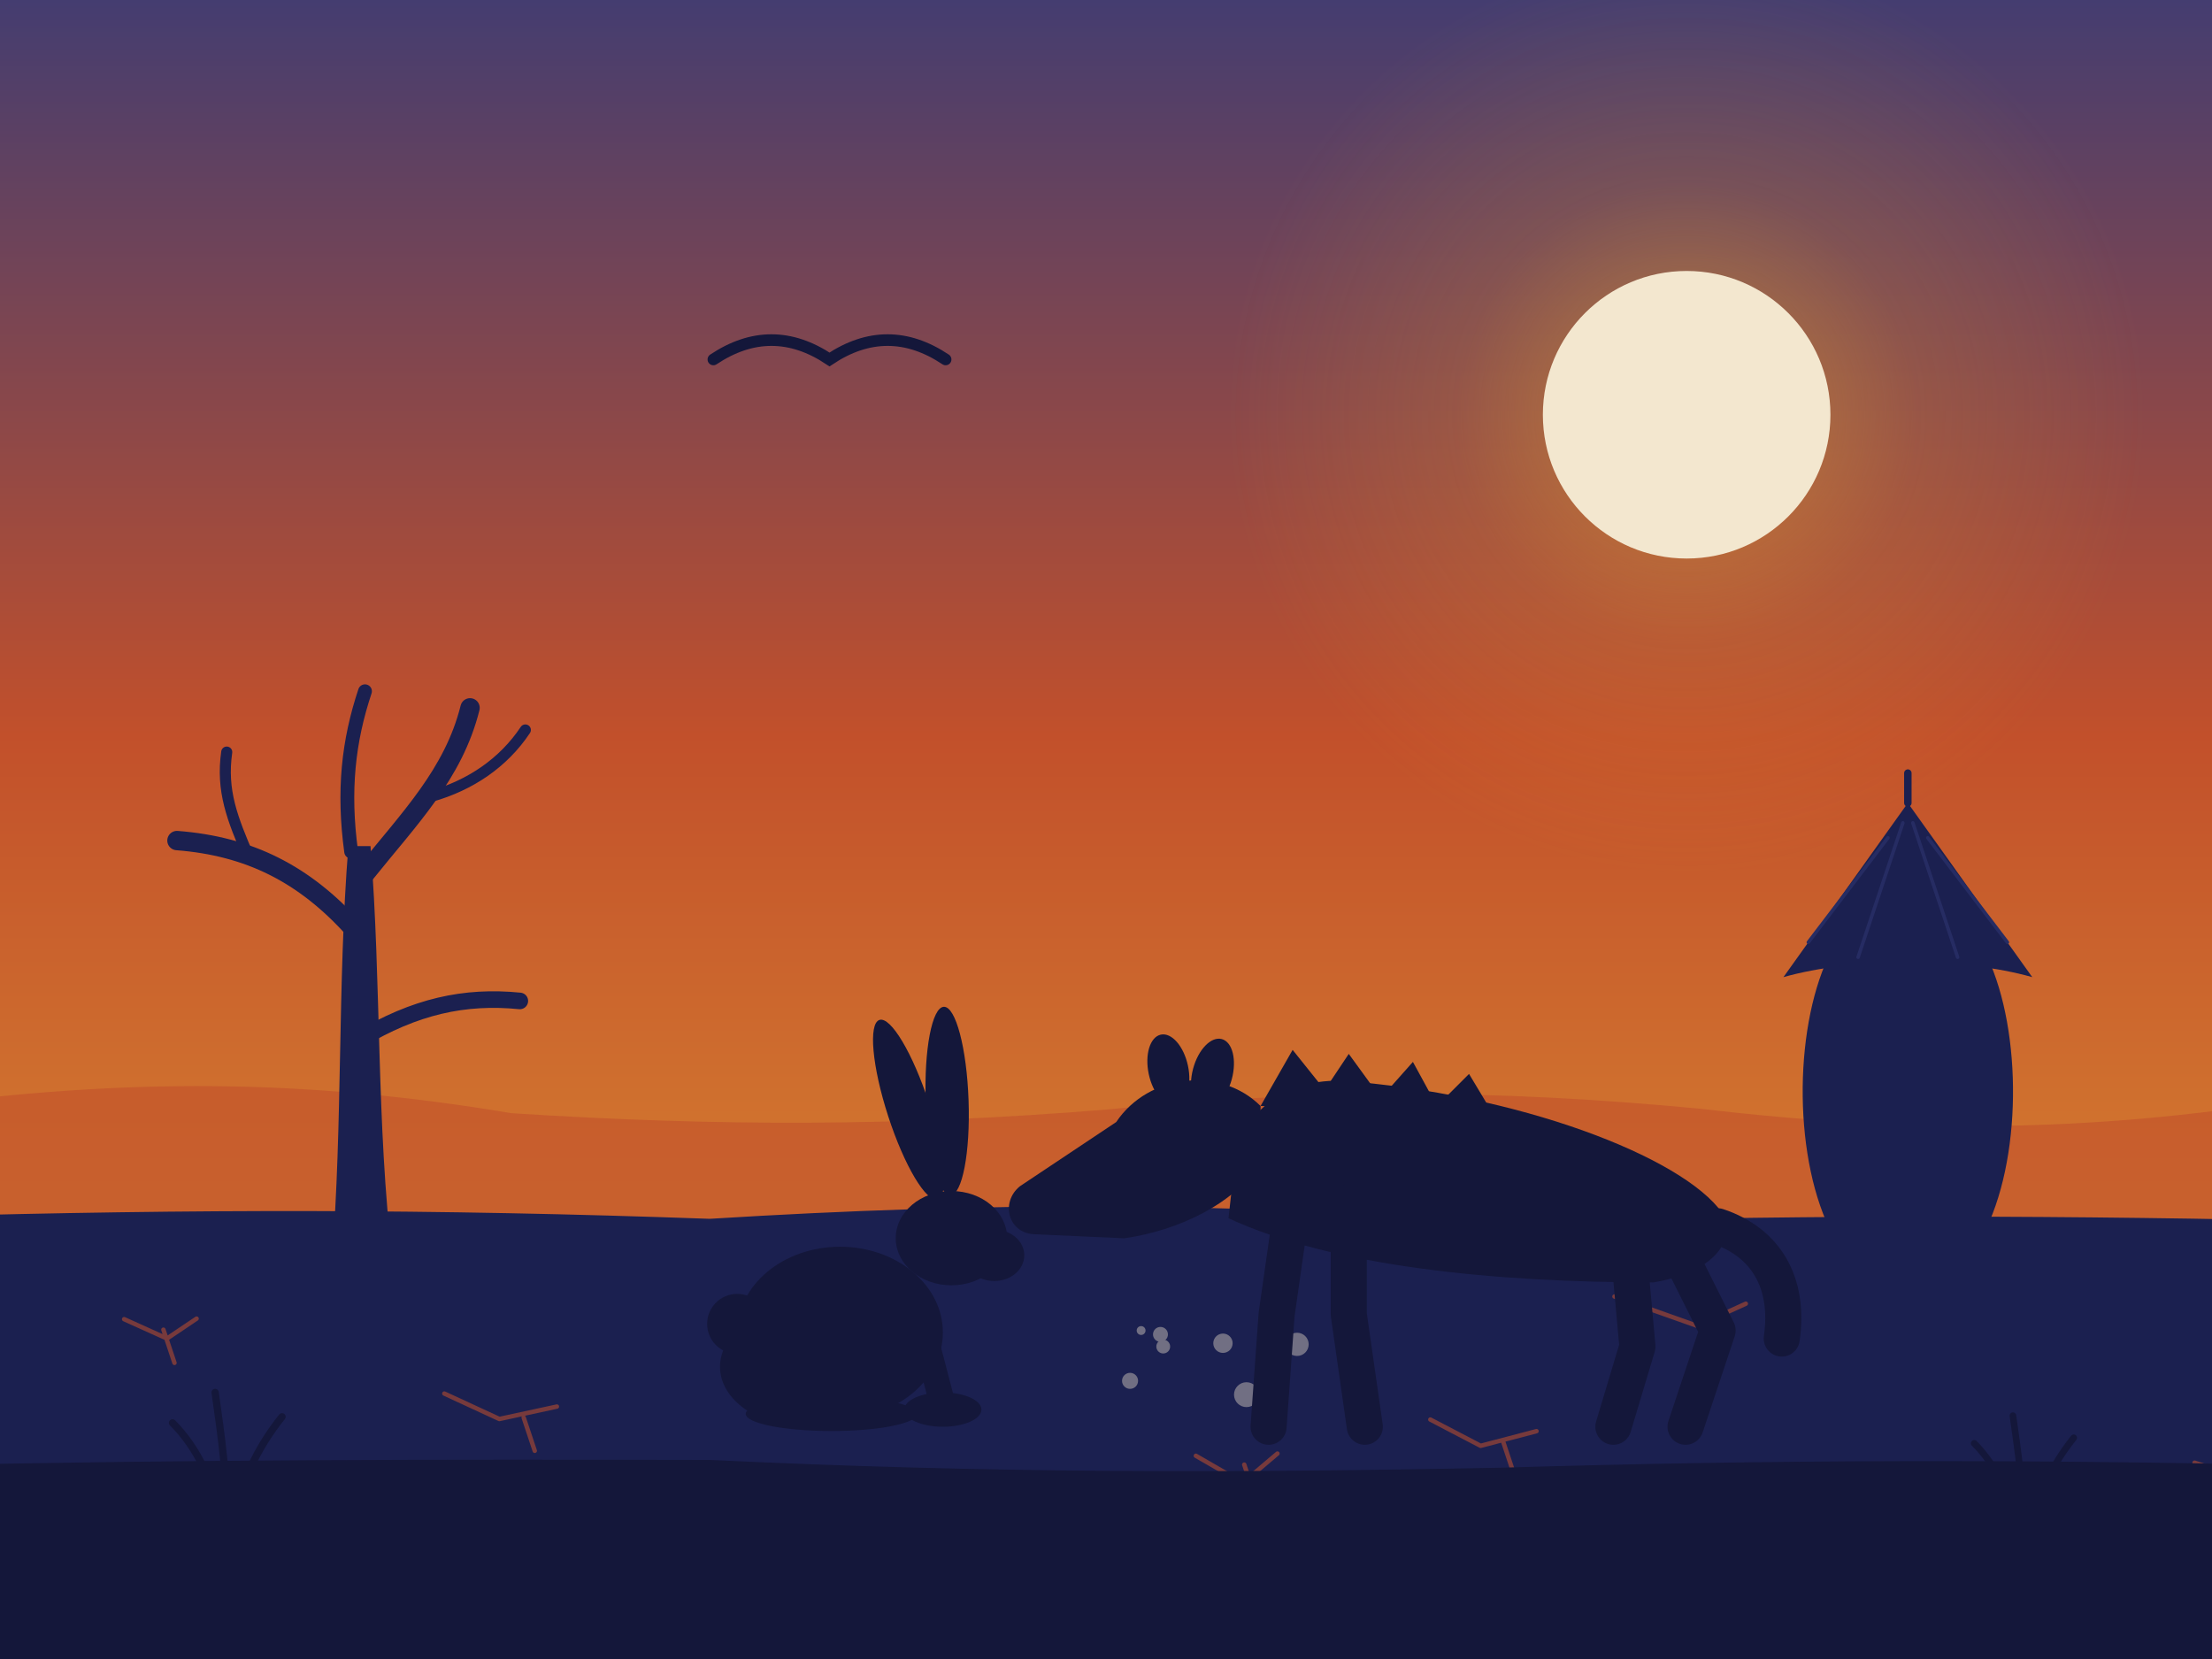
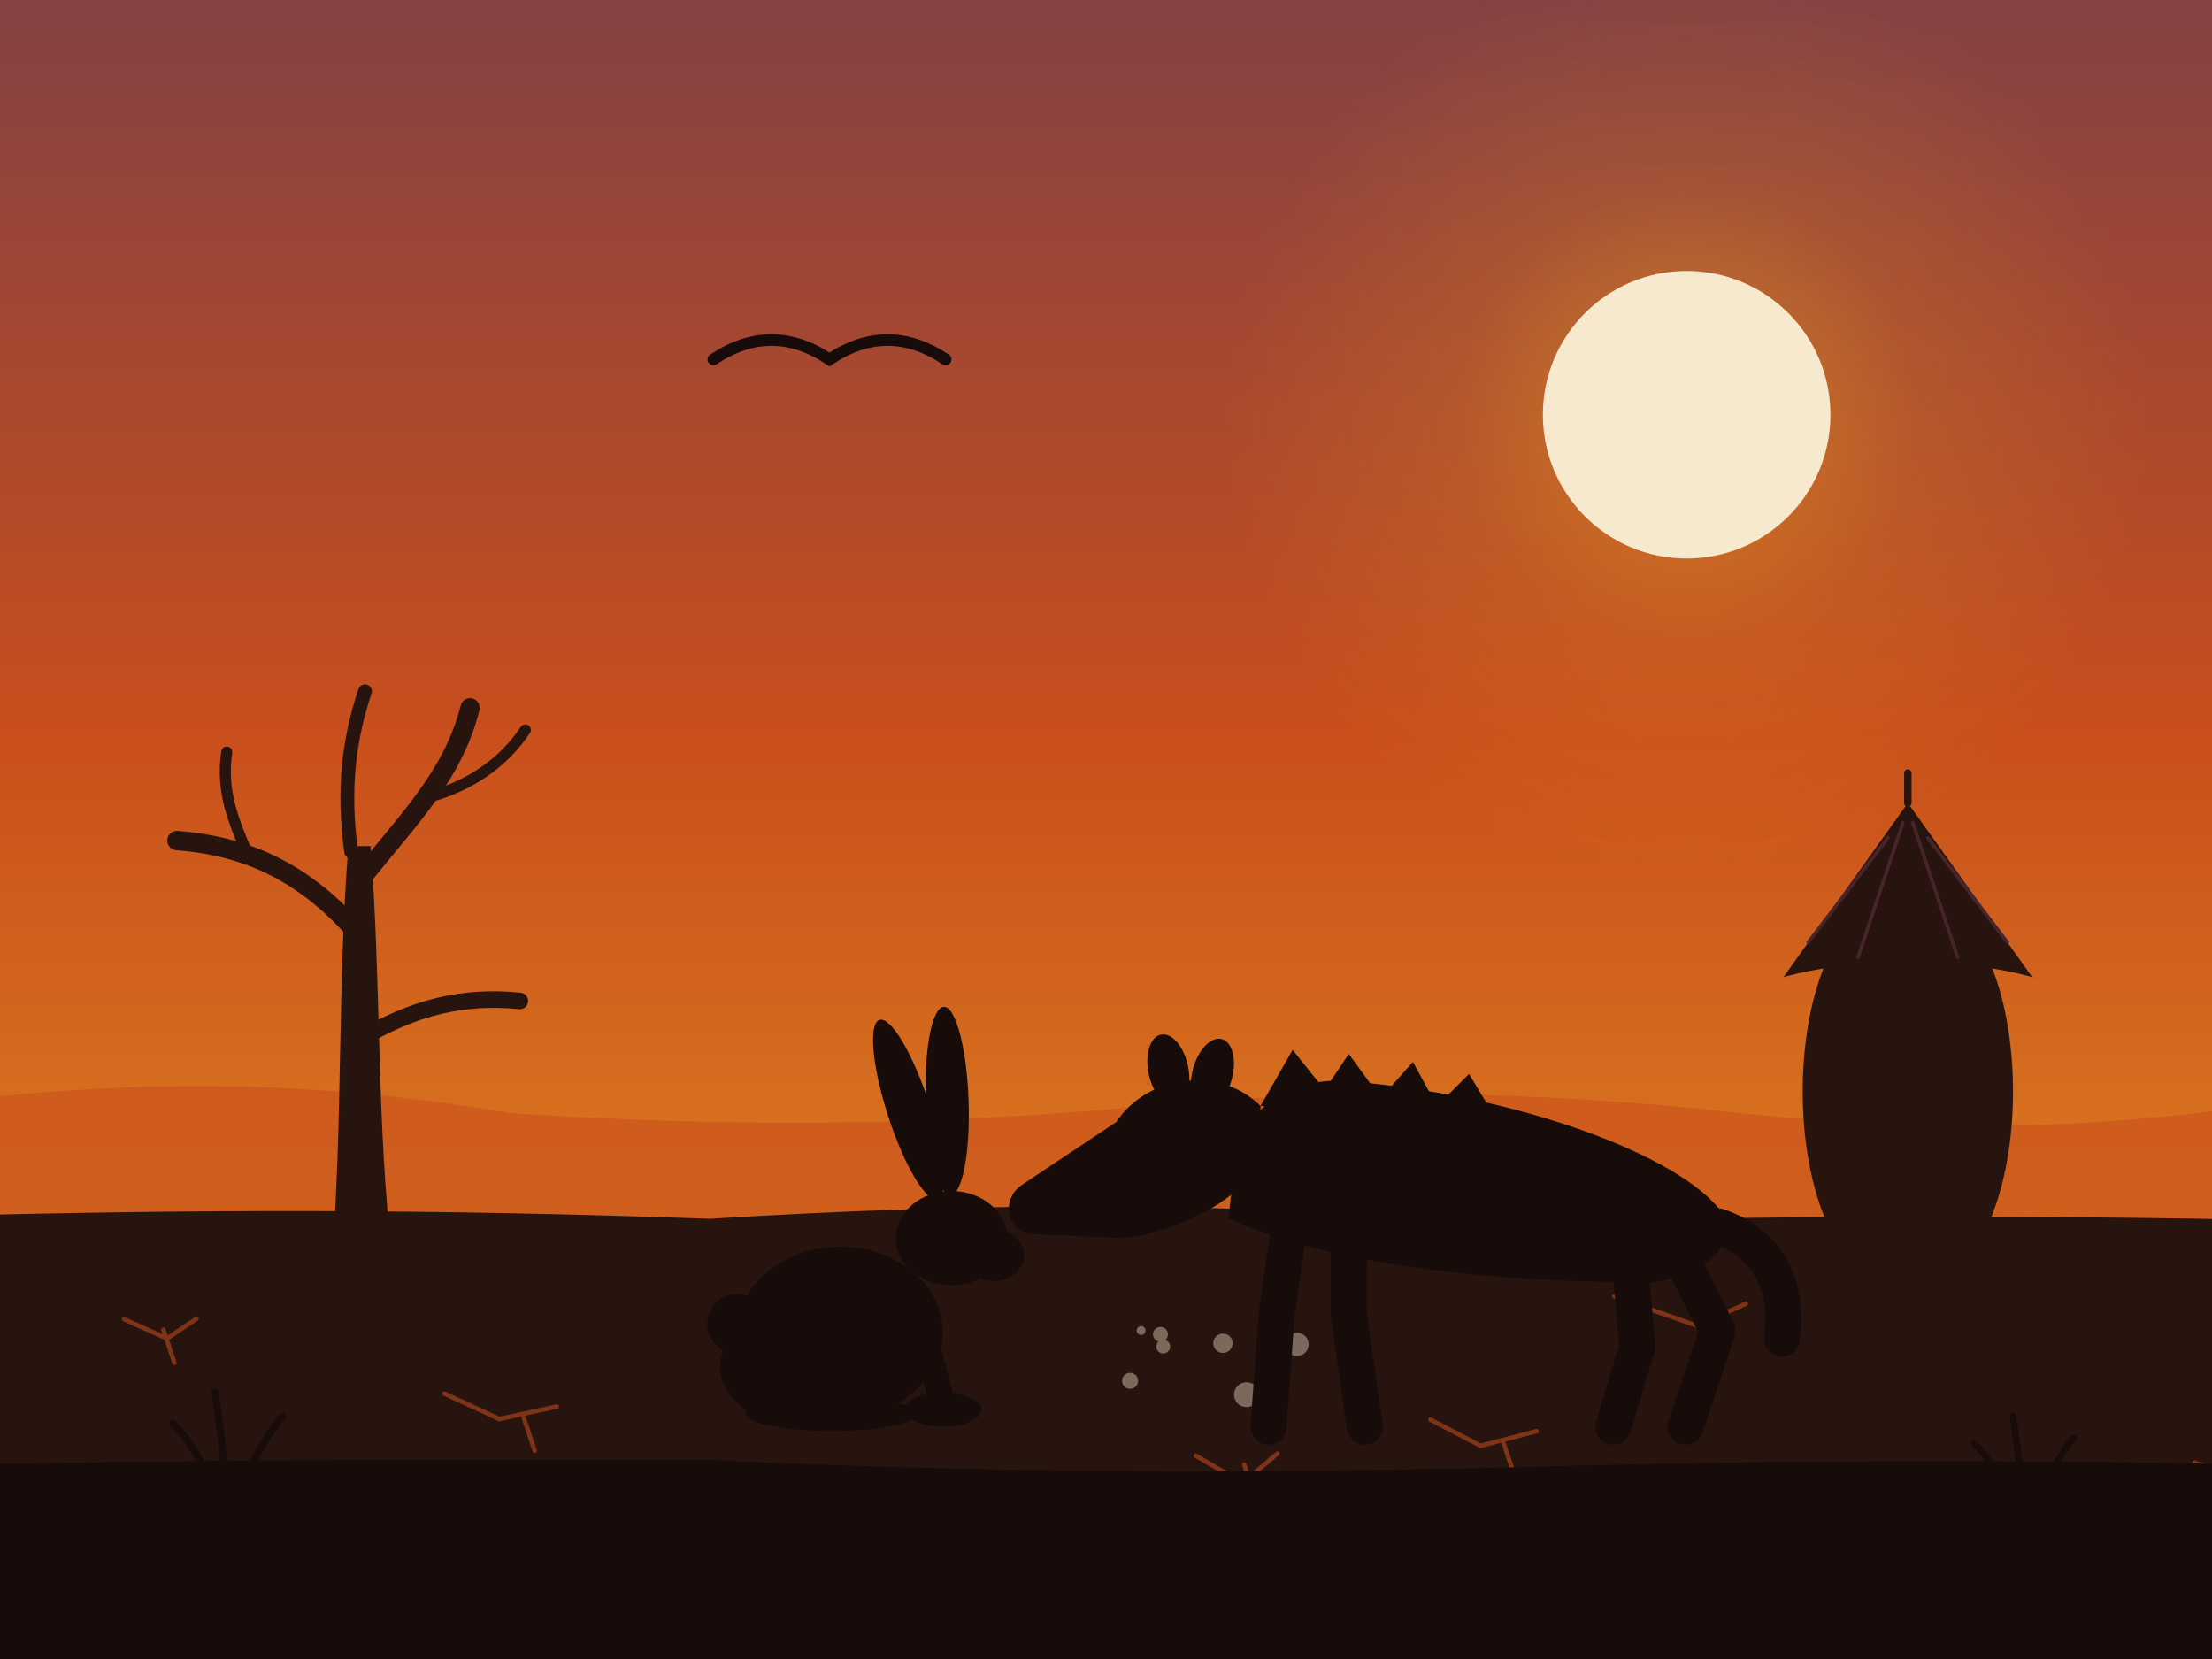
<svg xmlns="http://www.w3.org/2000/svg" viewBox="0 0 800 600" preserveAspectRatio="xMidYMid slice">
  <defs>
    <linearGradient id="lievre-hyene-1-ciel" x1="0" y1="0" x2="0" y2="1">
-       <stop offset="0" stop-color="#323a7a" />
-       <stop offset="0.45" stop-color="#c2502b" />
-       <stop offset="1" stop-color="#e8a934" />
+       <stop offset="0" stop-color="#7a3f4a" />
+       <stop offset="0.45" stop-color="#c94f1c" />
+       <stop offset="1" stop-color="#eda521" />
    </linearGradient>
    <radialGradient id="lievre-hyene-1-halo">
-       <stop offset="0" stop-color="#e8a934" stop-opacity="0.55" />
-       <stop offset="0.5" stop-color="#e8a934" stop-opacity="0.15" />
-       <stop offset="1" stop-color="#e8a934" stop-opacity="0" />
+       <stop offset="0" stop-color="#eda521" stop-opacity="0.55" />
+       <stop offset="0.5" stop-color="#eda521" stop-opacity="0.15" />
+       <stop offset="1" stop-color="#eda521" stop-opacity="0" />
    </radialGradient>
  </defs>
  <g class="calque-fond">
    <rect x="-40" y="-40" width="880" height="680" fill="url(#lievre-hyene-1-ciel)" />
    <circle cx="610" cy="150" r="166.4" fill="url(#lievre-hyene-1-halo)" class="anime-lueur" />
-     <circle cx="610" cy="150" r="52" fill="#f3e7cf" />
+     <circle cx="610" cy="150" r="52" fill="#f7e9cd" />
    <g class="anime-plane">
      <g transform="translate(300 130) scale(1.4 1.4)">
-         <path d="M-30 0 Q-15 -10 0 0 Q15 -10 30 0" fill="none" stroke="#14173a" stroke-width="3" stroke-linecap="round" />
+         <path d="M-30 0 Q-15 -10 0 0 Q15 -10 30 0" fill="none" stroke="#170c0a" stroke-width="3" stroke-linecap="round" />
      </g>
    </g>
-     <path fill="#c2502b" opacity="0.6" d="M-30 400 C45.3 390 109.8 390 185 402.6 C260.3 407.4 324.8 407.4 400 401.3 C475.3 393.8 539.8 393.8 615 401 C690.3 409.8 754.8 409.8 830 397.6 V630 H-30Z" />
+     <path fill="#c94f1c" opacity="0.6" d="M-30 400 C45.3 390 109.8 390 185 402.6 C260.3 407.4 324.8 407.4 400 401.3 C475.3 393.8 539.8 393.8 615 401 C690.3 409.8 754.8 409.8 830 397.6 V630 H-30Z" />
  </g>
  <g class="calque-decor">
-     <path fill="#1b2050" d="M-30 440 C70.3 437.2 156.3 437.2 256.7 440.8 C357 434.6 443 434.6 543.3 442.4 C643.7 439.4 729.7 439.4 830 441.4 V630 H-30Z" />
-     <path d="M44.9 477.1 l15.5 7 l10.7 -7.2 m-12 4 l4 12 M160.7 504 l19.9 9.2 l20.8 -4.5 m-12 4 l4 12 M257.3 531.9 l25.8 10.4 l11.6 -4 m-12 4 l4 12 M330.5 555.7 l21.3 11.4 l14 -11.1 m-12 4 l4 12 M432.5 526.5 l17 9.8 l12.5 -10.6 m-12 4 l4 12 M517.3 513.4 l18.2 9.5 l20.2 -5.3 m-12 4 l4 12 M583.9 468.9 l29.9 10.6 l17.6 -8 m-12 4 l4 12 M678.7 542.6 l15.5 7.6 l24 -8.8 m-12 4 l4 12 M793.7 529 l25.5 8.2 l18.2 -11.2 m-12 4 l4 12 " fill="none" stroke="#c2502b" stroke-width="1.6" stroke-linecap="round" stroke-linejoin="round" opacity="0.55" />
+     <path fill="#28140f" d="M-30 440 C70.3 437.2 156.3 437.2 256.7 440.8 C357 434.6 443 434.6 543.3 442.4 C643.7 439.4 729.7 439.4 830 441.4 V630 H-30Z" />
+     <path d="M44.9 477.1 l15.5 7 l10.7 -7.2 m-12 4 l4 12 M160.7 504 l19.9 9.2 l20.8 -4.5 m-12 4 l4 12 M257.3 531.9 l25.8 10.4 l11.6 -4 m-12 4 l4 12 M330.5 555.7 l21.3 11.4 l14 -11.1 m-12 4 l4 12 M432.5 526.5 l17 9.8 l12.5 -10.6 m-12 4 l4 12 M517.3 513.4 l18.2 9.5 l20.2 -5.3 m-12 4 l4 12 M583.9 468.9 l29.9 10.6 l17.6 -8 m-12 4 l4 12 M678.7 542.6 l15.5 7.6 l24 -8.8 m-12 4 l4 12 M793.7 529 l25.5 8.2 l18.2 -11.2 m-12 4 l4 12 " fill="none" stroke="#c94f1c" stroke-width="1.6" stroke-linecap="round" stroke-linejoin="round" opacity="0.55" />
    <g transform="translate(130 456) scale(1 1)">
-       <path fill="#1b2050" d="M-10 0 C-6 -50 -8 -100 -4 -150 L4 -150 C8 -100 6 -50 12 0Z" />
-       <path d="M-2 -120 C-20 -140 -40 -150 -66 -152" fill="none" stroke="#1b2050" stroke-width="7" stroke-linecap="round" stroke-linejoin="round" />
-       <path d="M-40 -146 C-46 -160 -50 -170 -48 -184" fill="none" stroke="#1b2050" stroke-width="4" stroke-linecap="round" stroke-linejoin="round" />
-       <path d="M2 -140 C18 -160 34 -176 40 -200" fill="none" stroke="#1b2050" stroke-width="7" stroke-linecap="round" stroke-linejoin="round" />
-       <path d="M26 -168 C40 -172 52 -180 60 -192" fill="none" stroke="#1b2050" stroke-width="4" stroke-linecap="round" stroke-linejoin="round" />
-       <path d="M0 -80 C20 -92 38 -96 58 -94" fill="none" stroke="#1b2050" stroke-width="6" stroke-linecap="round" stroke-linejoin="round" />
-       <path d="M-3 -148 C-6 -170 -4 -188 2 -206" fill="none" stroke="#1b2050" stroke-width="5" stroke-linecap="round" stroke-linejoin="round" />
+       <path fill="#28140f" d="M-10 0 C-6 -50 -8 -100 -4 -150 L4 -150 C8 -100 6 -50 12 0Z" />
+       <path d="M-2 -120 C-20 -140 -40 -150 -66 -152" fill="none" stroke="#28140f" stroke-width="7" stroke-linecap="round" stroke-linejoin="round" />
+       <path d="M-40 -146 C-46 -160 -50 -170 -48 -184" fill="none" stroke="#28140f" stroke-width="4" stroke-linecap="round" stroke-linejoin="round" />
+       <path d="M2 -140 C18 -160 34 -176 40 -200" fill="none" stroke="#28140f" stroke-width="7" stroke-linecap="round" stroke-linejoin="round" />
+       <path d="M26 -168 C40 -172 52 -180 60 -192" fill="none" stroke="#28140f" stroke-width="4" stroke-linecap="round" stroke-linejoin="round" />
+       <path d="M0 -80 C20 -92 38 -96 58 -94" fill="none" stroke="#28140f" stroke-width="6" stroke-linecap="round" stroke-linejoin="round" />
+       <path d="M-3 -148 C-6 -170 -4 -188 2 -206" fill="none" stroke="#28140f" stroke-width="5" stroke-linecap="round" stroke-linejoin="round" />
    </g>
    <g transform="translate(690 456) scale(0.9 0.9)">
-       <g fill="#1b2050">
+       <g fill="#28140f">
        <ellipse cx="-22" cy="-5" rx="9" ry="6" />
        <ellipse cx="0" cy="-5" rx="9" ry="6" />
        <ellipse cx="22" cy="-5" rx="9" ry="6" />
        <path d="M-30 -10 C-46 -40 -46 -92 -32 -122 L32 -122 C46 -92 46 -40 30 -10Z" />
        <path d="M-50 -114 L0 -184 L50 -114 C22 -122 -22 -122 -50 -114Z" />
-         <path d="M0 -184 L0 -196" fill="none" stroke="#1b2050" stroke-width="3" stroke-linecap="round" stroke-linejoin="round" />
+         <path d="M0 -184 L0 -196" fill="none" stroke="#28140f" stroke-width="3" stroke-linecap="round" stroke-linejoin="round" />
      </g>
-       <path d="M-40 -128 L-8 -170 M40 -128 L8 -170 M-20 -122 L-2 -176 M20 -122 L2 -176" fill="none" stroke="#262c63" stroke-width="1.4" stroke-linecap="round" stroke-linejoin="round" />
+       <path d="M-40 -128 L-8 -170 M40 -128 L8 -170 M-20 -122 L-2 -176 M20 -122 L2 -176" fill="none" stroke="#47252a" stroke-width="1.4" stroke-linecap="round" stroke-linejoin="round" />
    </g>
  </g>
  <g class="calque-personnages">
-     <g fill="#f3e7cf" opacity="0.4">
+     <g fill="#f7e9cd" opacity="0.4">
      <g class="anime-poussiere" style="animation-delay:-0.2s">
        <circle cx="462.2" cy="489.5" r="3" />
      </g>
      <g class="anime-poussiere" style="animation-delay:-2.3s">
        <circle cx="455.5" cy="500.3" r="1.9" />
      </g>
      <g class="anime-poussiere" style="animation-delay:-0.5s">
        <circle cx="450.8" cy="504.4" r="4.5" />
      </g>
      <g class="anime-poussiere" style="animation-delay:-1.4s">
        <circle cx="420.7" cy="487" r="2.5" />
      </g>
      <g class="anime-poussiere" style="animation-delay:-0.7s">
        <circle cx="408.7" cy="499.4" r="2.9" />
      </g>
      <g class="anime-poussiere" style="animation-delay:-1.3s">
        <circle cx="469.1" cy="486.2" r="4.2" />
      </g>
      <g class="anime-poussiere" style="animation-delay:-2.3s">
        <circle cx="419.7" cy="482.6" r="2.7" />
      </g>
      <g class="anime-poussiere" style="animation-delay:-2.2s">
        <circle cx="442.3" cy="485.8" r="3.5" />
      </g>
      <g class="anime-poussiere" style="animation-delay:-2.2s">
        <circle cx="412.7" cy="481.2" r="1.6" />
      </g>
    </g>
    <g transform="translate(310 516) scale(1.55 1.55)">
-       <g fill="#14173a">
+       <g fill="#170c0a">
        <ellipse cx="-4" cy="-22" rx="24" ry="20" />
        <ellipse cx="-12" cy="-14" rx="20" ry="14" />
        <ellipse cx="22" cy="-44" rx="13" ry="11" />
        <ellipse cx="32" cy="-40" rx="7" ry="6" />
        <ellipse cx="12" cy="-74" rx="5" ry="22" transform="rotate(-18 12 -74)" />
        <ellipse cx="21" cy="-76" rx="5" ry="22" transform="rotate(-2 21 -76)" />
        <circle cx="-28" cy="-24" r="7" />
        <ellipse cx="20" cy="-4" rx="9" ry="4" />
        <ellipse cx="-6" cy="-3" rx="20" ry="4" />
      </g>
-       <path d="M14 -28 L20 -5" fill="none" stroke="#14173a" stroke-width="6" stroke-linecap="round" stroke-linejoin="round" />
+       <path d="M14 -28 L20 -5" fill="none" stroke="#170c0a" stroke-width="6" stroke-linecap="round" stroke-linejoin="round" />
    </g>
    <g transform="translate(540 516) scale(-1.45 1.45)">
-       <g fill="#14173a">
+       <g fill="#170c0a">
        <path d="M-58 -52 C-50 -66 -10 -82 34 -86 C50 -88 60 -80 64 -70 L66 -52 C40 -40 0 -36 -40 -36 C-52 -38 -60 -44 -58 -52Z" />
        <path d="M58 -80 C68 -90 86 -88 94 -76 L118 -60 C123 -56 121 -48 114 -48 L92 -47 C78 -49 64 -56 58 -66Z" />
        <ellipse cx="70" cy="-88" rx="5" ry="9" transform="rotate(-15 70 -88)" />
        <ellipse cx="81" cy="-89" rx="5" ry="9" transform="rotate(12 81 -89)" />
        <path d="M0 -78 L6 -88 L14 -80 L20 -91 L28 -82 L36 -93 L42 -84 L50 -94 L58 -80Z" />
      </g>
-       <path d="M50 -56 L54 -28 L56 0" fill="none" stroke="#14173a" stroke-width="9" stroke-linecap="round" stroke-linejoin="round" />
-       <path d="M36 -56 L36 -28 L32 0" fill="none" stroke="#14173a" stroke-width="9" stroke-linecap="round" stroke-linejoin="round" />
-       <path d="M-46 -44 L-56 -24 L-48 0" fill="none" stroke="#14173a" stroke-width="9" stroke-linecap="round" stroke-linejoin="round" />
-       <path d="M-34 -42 L-36 -20 L-30 0" fill="none" stroke="#14173a" stroke-width="9" stroke-linecap="round" stroke-linejoin="round" />
-       <path d="M-56 -50 C-68 -46 -74 -36 -72 -22" fill="none" stroke="#14173a" stroke-width="9" stroke-linecap="round" stroke-linejoin="round" />
+       <path d="M50 -56 L54 -28 L56 0" fill="none" stroke="#170c0a" stroke-width="9" stroke-linecap="round" stroke-linejoin="round" />
+       <path d="M36 -56 L36 -28 L32 0" fill="none" stroke="#170c0a" stroke-width="9" stroke-linecap="round" stroke-linejoin="round" />
+       <path d="M-46 -44 L-56 -24 L-48 0" fill="none" stroke="#170c0a" stroke-width="9" stroke-linecap="round" stroke-linejoin="round" />
+       <path d="M-34 -42 L-36 -20 L-30 0" fill="none" stroke="#170c0a" stroke-width="9" stroke-linecap="round" stroke-linejoin="round" />
+       <path d="M-56 -50 C-68 -46 -74 -36 -72 -22" fill="none" stroke="#170c0a" stroke-width="9" stroke-linecap="round" stroke-linejoin="round" />
    </g>
-     <path fill="#14173a" d="M-30 530 C70.3 527.8 156.3 527.8 256.7 528 C357 532.8 443 532.8 543.3 530.8 C643.7 527.8 729.7 527.8 830 529.9 V630 H-30Z" />
+     <path fill="#170c0a" d="M-30 530 C70.3 527.8 156.3 527.8 256.7 528 C357 532.8 443 532.8 543.3 530.8 C643.7 527.8 729.7 527.8 830 529.9 V630 H-30Z" />
    <g transform="translate(80 552) scale(1.1 1.1)">
      <g class="anime-vent">
-         <path d="M0 0 C-2 -14 -8 -26 -16 -34" fill="none" stroke="#14173a" stroke-width="2.4" stroke-linecap="round" stroke-linejoin="round" />
-         <path d="M2 0 C2 -16 0 -30 -2 -44" fill="none" stroke="#14173a" stroke-width="2.4" stroke-linecap="round" stroke-linejoin="round" />
-         <path d="M4 0 C6 -14 12 -26 20 -36" fill="none" stroke="#14173a" stroke-width="2.4" stroke-linecap="round" stroke-linejoin="round" />
-         <path d="M-4 0 C-8 -10 -16 -16 -24 -20" fill="none" stroke="#14173a" stroke-width="2.4" stroke-linecap="round" stroke-linejoin="round" />
-         <path d="M6 0 C10 -8 18 -14 28 -16" fill="none" stroke="#14173a" stroke-width="2.4" stroke-linecap="round" stroke-linejoin="round" />
+         <path d="M0 0 C-2 -14 -8 -26 -16 -34" fill="none" stroke="#170c0a" stroke-width="2.4" stroke-linecap="round" stroke-linejoin="round" />
+         <path d="M2 0 C2 -16 0 -30 -2 -44" fill="none" stroke="#170c0a" stroke-width="2.4" stroke-linecap="round" stroke-linejoin="round" />
+         <path d="M4 0 C6 -14 12 -26 20 -36" fill="none" stroke="#170c0a" stroke-width="2.4" stroke-linecap="round" stroke-linejoin="round" />
+         <path d="M-4 0 C-8 -10 -16 -16 -24 -20" fill="none" stroke="#170c0a" stroke-width="2.4" stroke-linecap="round" stroke-linejoin="round" />
+         <path d="M6 0 C10 -8 18 -14 28 -16" fill="none" stroke="#170c0a" stroke-width="2.4" stroke-linecap="round" stroke-linejoin="round" />
      </g>
    </g>
    <g transform="translate(730 556) scale(1 1)">
      <g class="anime-vent" style="animation-delay:-0.6s">
-         <path d="M0 0 C-2 -14 -8 -26 -16 -34" fill="none" stroke="#14173a" stroke-width="2.4" stroke-linecap="round" stroke-linejoin="round" />
-         <path d="M2 0 C2 -16 0 -30 -2 -44" fill="none" stroke="#14173a" stroke-width="2.4" stroke-linecap="round" stroke-linejoin="round" />
-         <path d="M4 0 C6 -14 12 -26 20 -36" fill="none" stroke="#14173a" stroke-width="2.4" stroke-linecap="round" stroke-linejoin="round" />
-         <path d="M-4 0 C-8 -10 -16 -16 -24 -20" fill="none" stroke="#14173a" stroke-width="2.4" stroke-linecap="round" stroke-linejoin="round" />
-         <path d="M6 0 C10 -8 18 -14 28 -16" fill="none" stroke="#14173a" stroke-width="2.4" stroke-linecap="round" stroke-linejoin="round" />
+         <path d="M0 0 C-2 -14 -8 -26 -16 -34" fill="none" stroke="#170c0a" stroke-width="2.4" stroke-linecap="round" stroke-linejoin="round" />
+         <path d="M2 0 C2 -16 0 -30 -2 -44" fill="none" stroke="#170c0a" stroke-width="2.4" stroke-linecap="round" stroke-linejoin="round" />
+         <path d="M4 0 C6 -14 12 -26 20 -36" fill="none" stroke="#170c0a" stroke-width="2.4" stroke-linecap="round" stroke-linejoin="round" />
+         <path d="M-4 0 C-8 -10 -16 -16 -24 -20" fill="none" stroke="#170c0a" stroke-width="2.4" stroke-linecap="round" stroke-linejoin="round" />
+         <path d="M6 0 C10 -8 18 -14 28 -16" fill="none" stroke="#170c0a" stroke-width="2.4" stroke-linecap="round" stroke-linejoin="round" />
      </g>
    </g>
  </g>
</svg>
